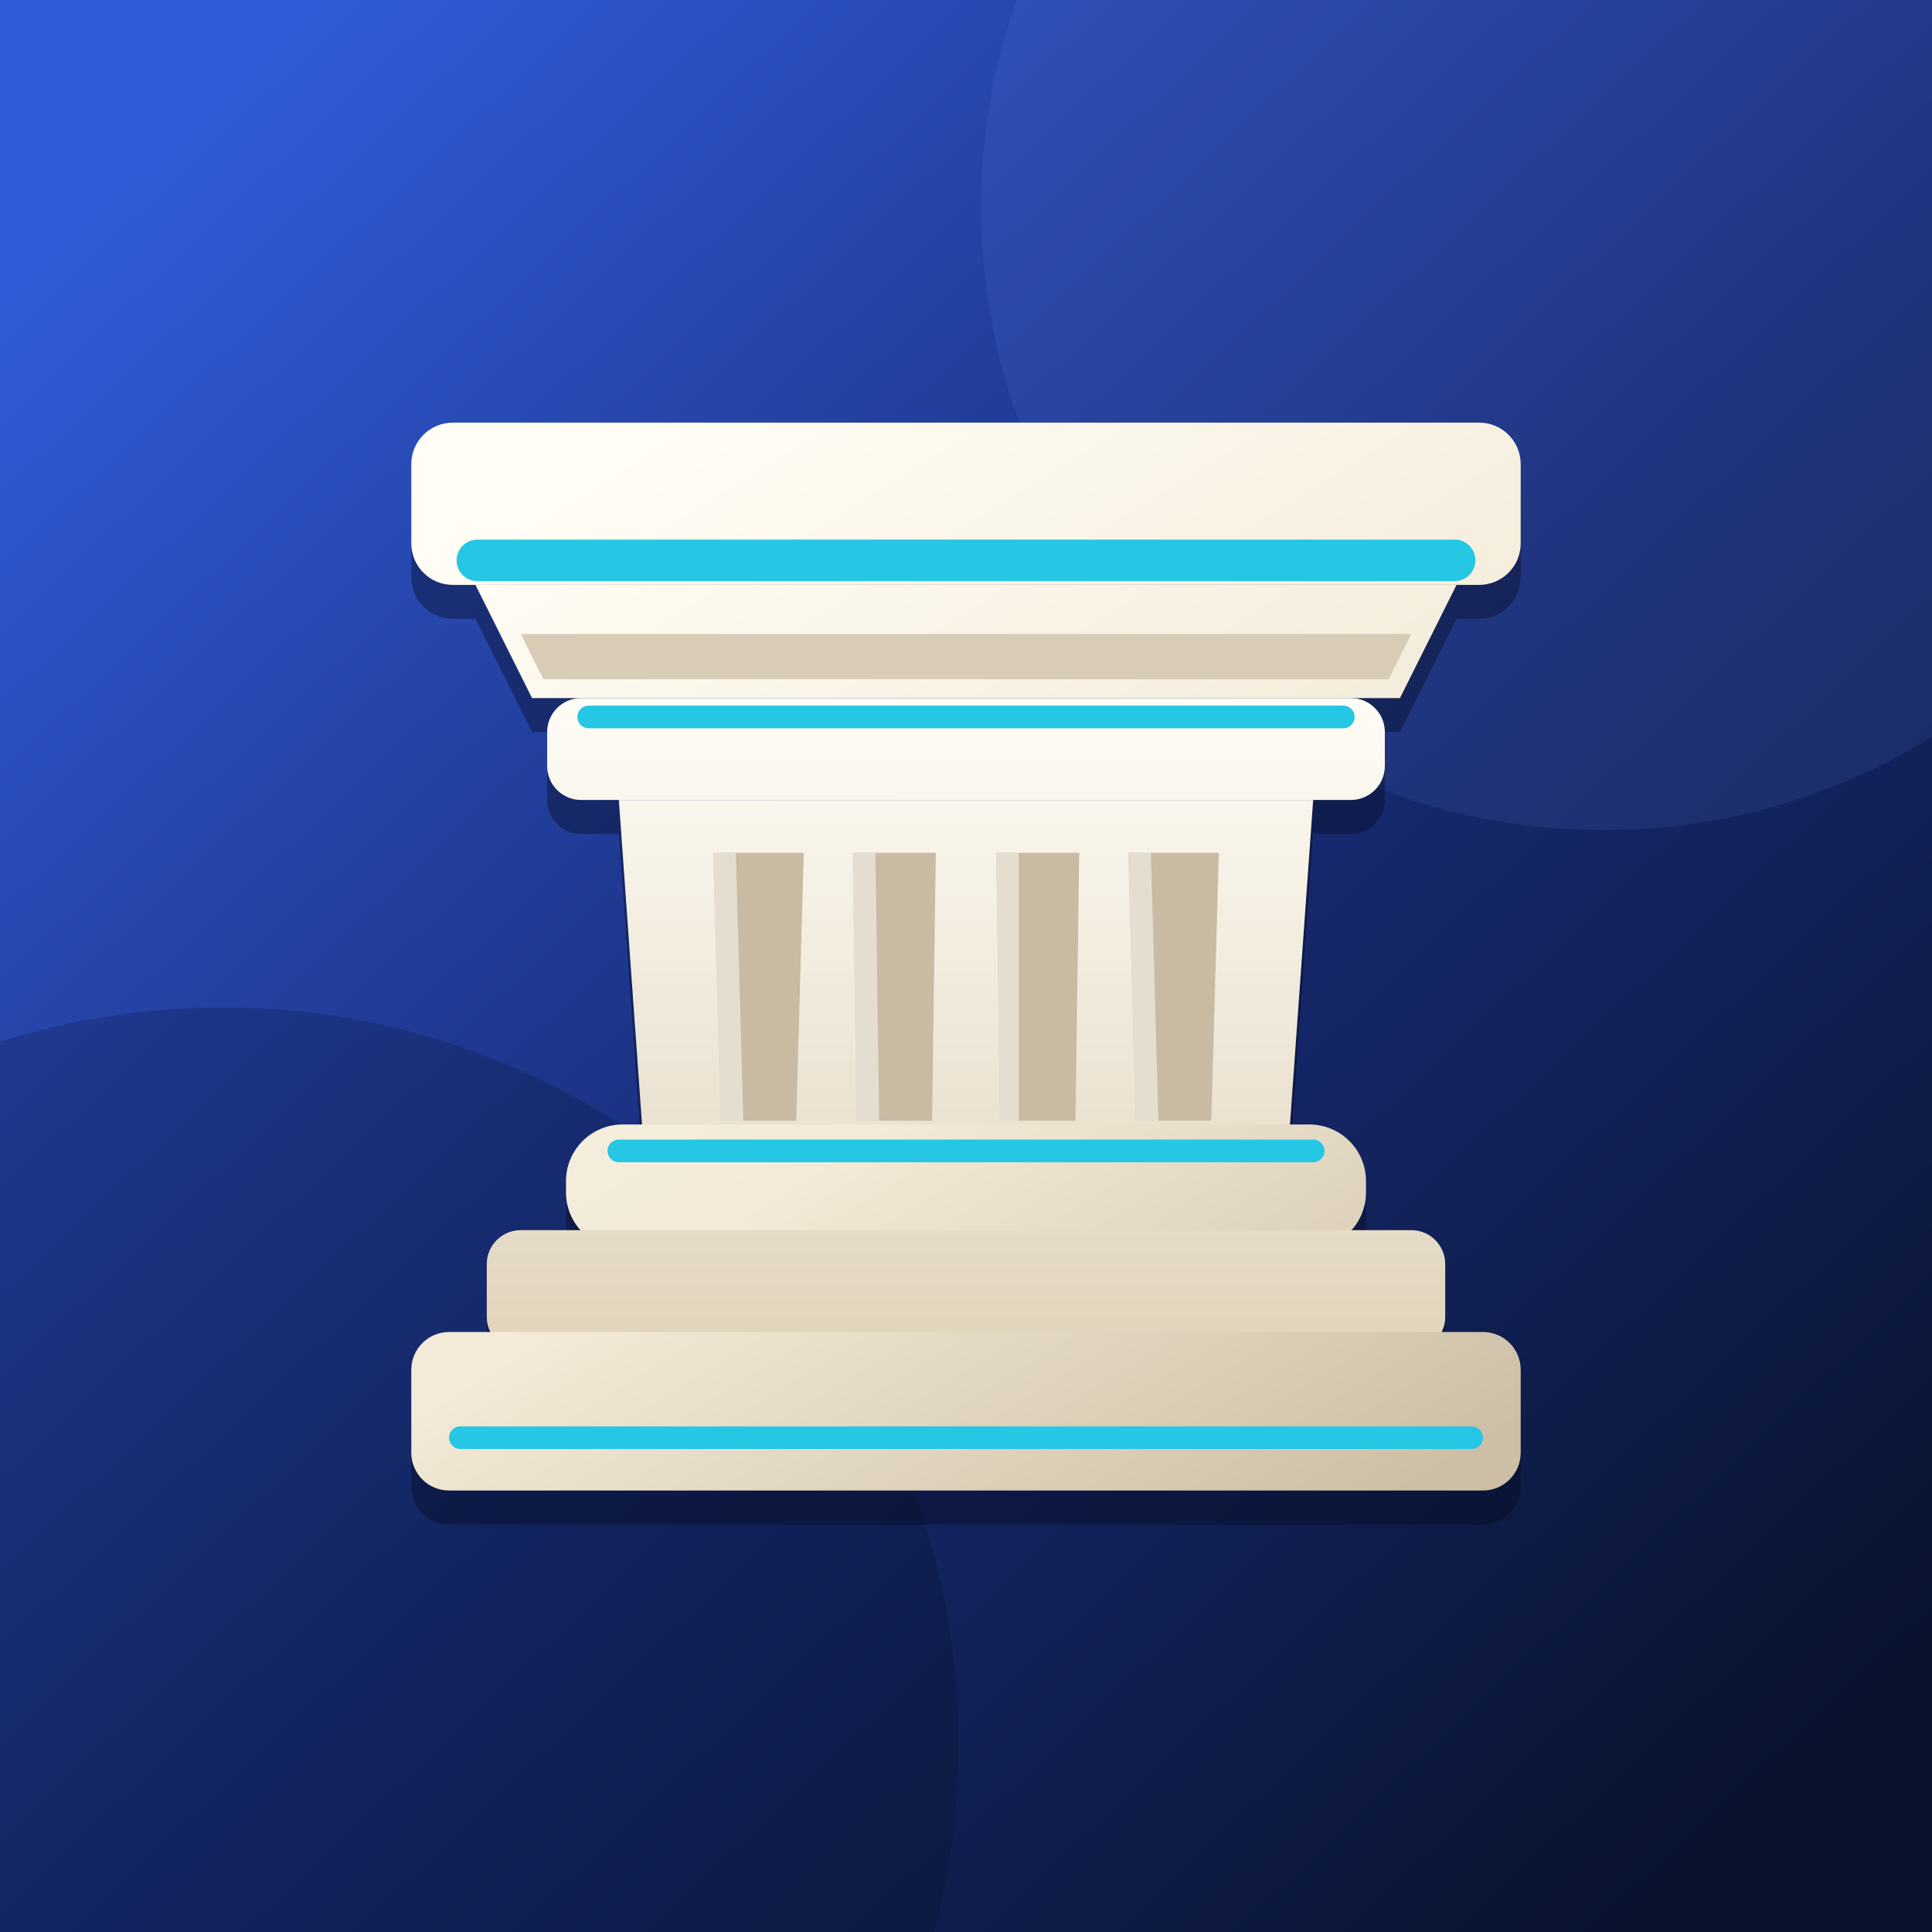
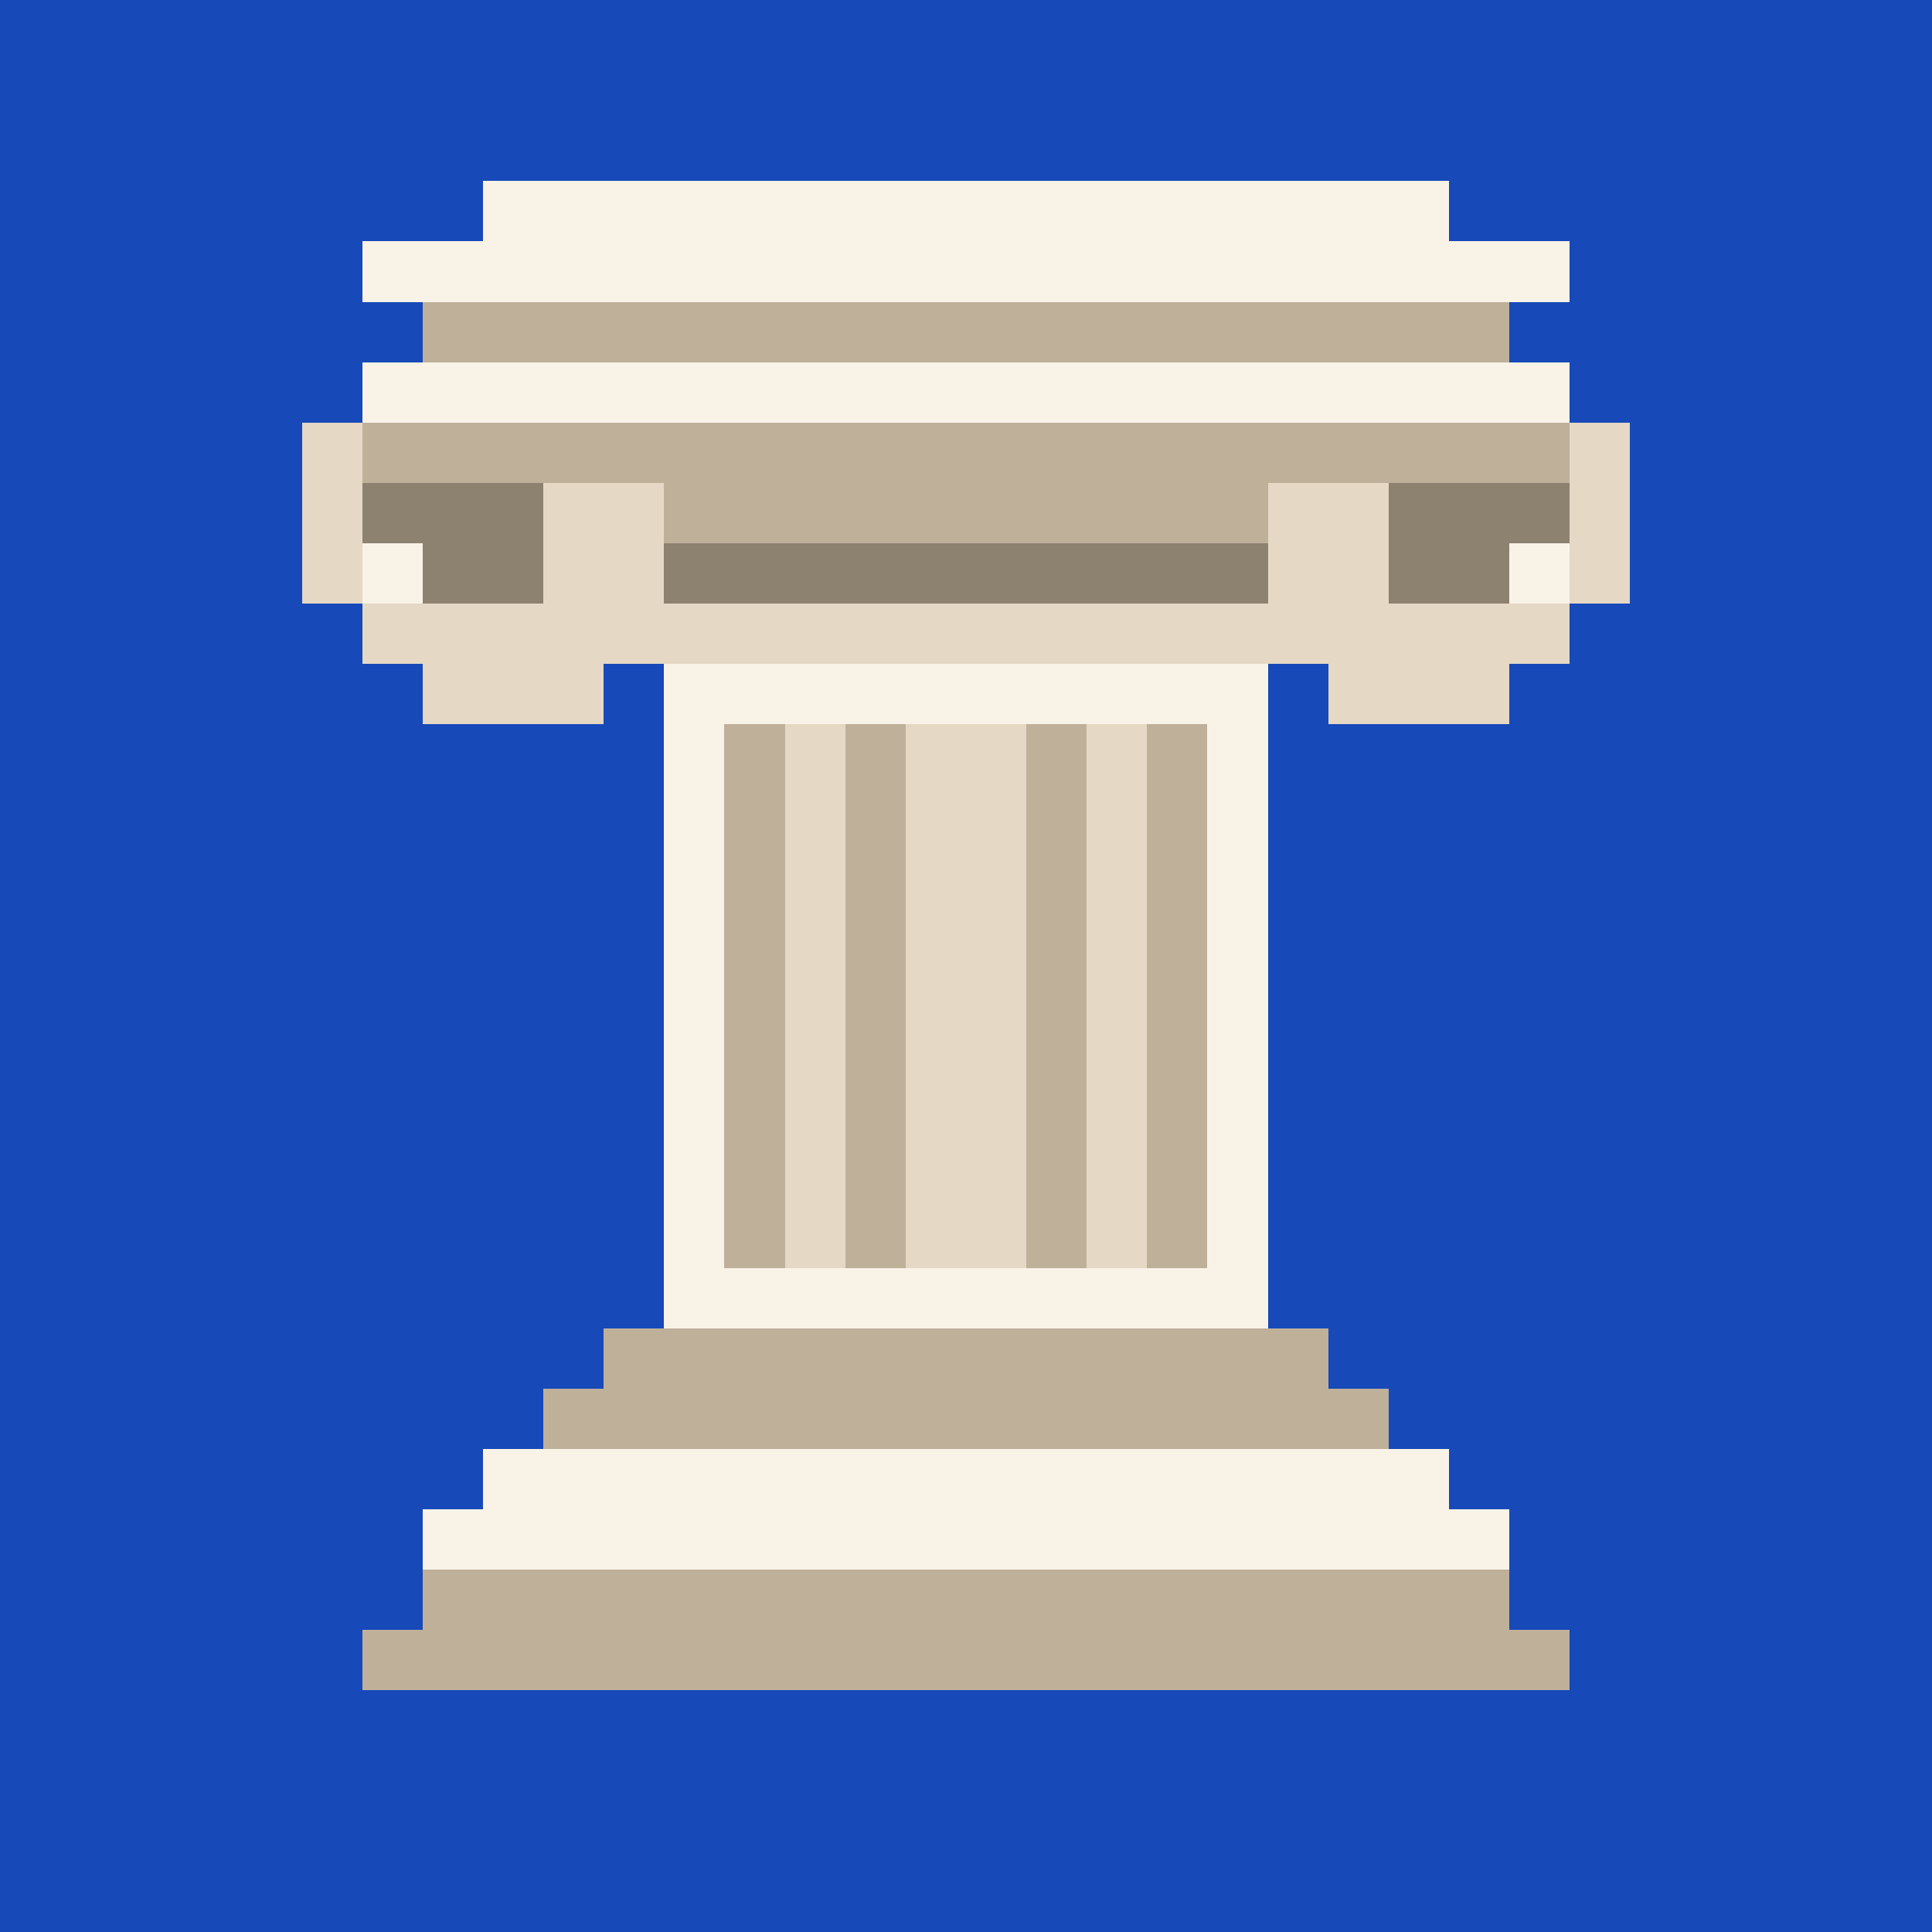
- <svg xmlns="http://www.w3.org/2000/svg" viewBox="0 0 1024 1024">
-   <defs>
-     <linearGradient id="background" x1="96" y1="70" x2="930" y2="956" gradientUnits="userSpaceOnUse">
-       <stop offset="0" stop-color="#315bd8" />
-       <stop offset="0.54" stop-color="#172a72" />
-       <stop offset="1" stop-color="#09132e" />
-     </linearGradient>
-     <linearGradient id="stone" x1="330" y1="238" x2="690" y2="824" gradientUnits="userSpaceOnUse">
-       <stop offset="0" stop-color="#fffdf5" />
-       <stop offset="0.55" stop-color="#f3ead7" />
-       <stop offset="1" stop-color="#cdbfa6" />
-     </linearGradient>
-     <linearGradient id="stone-edge" x1="512" y1="366" x2="512" y2="752" gradientUnits="userSpaceOnUse">
-       <stop offset="0" stop-color="#fffdf7" />
-       <stop offset="1" stop-color="#ddcfb5" />
-     </linearGradient>
-   </defs>
-   <rect width="1024" height="1024" fill="url(#background)" />
-   <circle cx="850" cy="110" r="330" fill="#6685f0" opacity="0.12" />
-   <circle cx="118" cy="924" r="390" fill="#020817" opacity="0.2" />
-   <g transform="translate(0 18)" fill="#020817" opacity="0.38">
-     <rect x="218" y="224" width="588" height="86" rx="22" />
-     <path d="M252 310H772L742 370H282Z" />
-     <rect x="290" y="370" width="444" height="54" rx="18" />
-     <path d="M328 424H696L682 620H342Z" />
-     <rect x="300" y="596" width="424" height="66" rx="30" />
-     <rect x="258" y="652" width="508" height="64" rx="18" />
-     <rect x="218" y="706" width="588" height="84" rx="20" />
-   </g>
+ <svg xmlns="http://www.w3.org/2000/svg" viewBox="0 0 1024 1024" shape-rendering="crispEdges">
+   <rect width="1024" height="1024" fill="#1749b8" />
  <g id="column">
-     <rect x="218" y="224" width="588" height="86" rx="22" fill="url(#stone)" />
-     <rect x="242" y="286" width="540" height="22" rx="11" fill="#26c6e5" />
-     <path d="M252 310H772L742 370H282Z" fill="url(#stone)" />
-     <path d="M276 336H748L736 360H288Z" fill="#d8ccb7" />
-     <rect x="290" y="370" width="444" height="54" rx="18" fill="url(#stone-edge)" />
-     <rect x="306" y="374" width="412" height="12" rx="6" fill="#26c6e5" />
-     <path d="M328 424H696L682 620H342Z" fill="url(#stone-edge)" />
-     <g fill="#c8baa3">
-       <path d="M378 452H426L422 594H382Z" />
-       <path d="M452 452H496L494 594H454Z" />
-       <path d="M528 452H572L570 594H530Z" />
-       <path d="M598 452H646L642 594H602Z" />
+     <g fill="#e5d8c4">
+       <rect x="256" y="96" width="512" height="32" />
+       <rect x="192" y="128" width="640" height="32" />
+       <rect x="224" y="160" width="576" height="32" />
+       <rect x="192" y="192" width="640" height="64" />
+       <rect x="160" y="224" width="192" height="96" />
+       <rect x="672" y="224" width="192" height="96" />
+       <rect x="320" y="224" width="384" height="32" />
+       <rect x="352" y="256" width="320" height="64" />
+       <rect x="192" y="320" width="128" height="32" />
+       <rect x="704" y="320" width="128" height="32" />
+       <rect x="320" y="320" width="384" height="32" />
+       <rect x="224" y="352" width="96" height="32" />
+       <rect x="704" y="352" width="96" height="32" />
+       <rect x="352" y="352" width="320" height="32" />
+       <rect x="352" y="384" width="320" height="288" />
+       <rect x="352" y="672" width="320" height="32" />
+       <rect x="320" y="704" width="384" height="32" />
+       <rect x="288" y="736" width="448" height="32" />
+       <rect x="256" y="768" width="512" height="32" />
+       <rect x="224" y="800" width="576" height="64" />
+       <rect x="192" y="864" width="640" height="32" />
    </g>
-     <g fill="#fffdf7" opacity="0.52">
-       <path d="M378 452H390L394 594H382Z" />
-       <path d="M452 452H464L466 594H454Z" />
-       <path d="M528 452H540L540 594H530Z" />
-       <path d="M598 452H610L614 594H602Z" />
+     <g fill="#bfb09a">
+       <rect x="224" y="160" width="576" height="32" />
+       <rect x="192" y="224" width="640" height="32" />
+       <rect x="352" y="256" width="320" height="32" />
+       <rect x="384" y="384" width="32" height="288" />
+       <rect x="448" y="384" width="32" height="288" />
+       <rect x="544" y="384" width="32" height="288" />
+       <rect x="608" y="384" width="32" height="288" />
+       <rect x="320" y="704" width="384" height="32" />
+       <rect x="288" y="736" width="448" height="32" />
+       <rect x="224" y="832" width="576" height="32" />
+       <rect x="192" y="864" width="640" height="32" />
    </g>
-     <rect x="300" y="596" width="424" height="66" rx="30" fill="url(#stone)" />
-     <rect x="322" y="604" width="380" height="12" rx="6" fill="#26c6e5" />
-     <rect x="258" y="652" width="508" height="64" rx="18" fill="url(#stone-edge)" />
-     <rect x="218" y="706" width="588" height="84" rx="20" fill="url(#stone)" />
-     <path d="M244 762H780" stroke="#26c6e5" stroke-width="12" stroke-linecap="round" />
+     <g fill="#8d8170">
+       <rect x="192" y="256" width="96" height="64" />
+       <rect x="736" y="256" width="96" height="64" />
+       <rect x="352" y="288" width="320" height="32" />
+     </g>
+     <g fill="#f9f3e7">
+       <rect x="256" y="96" width="512" height="32" />
+       <rect x="192" y="128" width="640" height="32" />
+       <rect x="192" y="192" width="640" height="32" />
+       <rect x="192" y="288" width="32" height="32" />
+       <rect x="800" y="288" width="32" height="32" />
+       <rect x="352" y="352" width="320" height="32" />
+       <rect x="352" y="384" width="32" height="288" />
+       <rect x="640" y="384" width="32" height="288" />
+       <rect x="352" y="672" width="320" height="32" />
+       <rect x="256" y="768" width="512" height="32" />
+       <rect x="224" y="800" width="576" height="32" />
+     </g>
  </g>
</svg>
